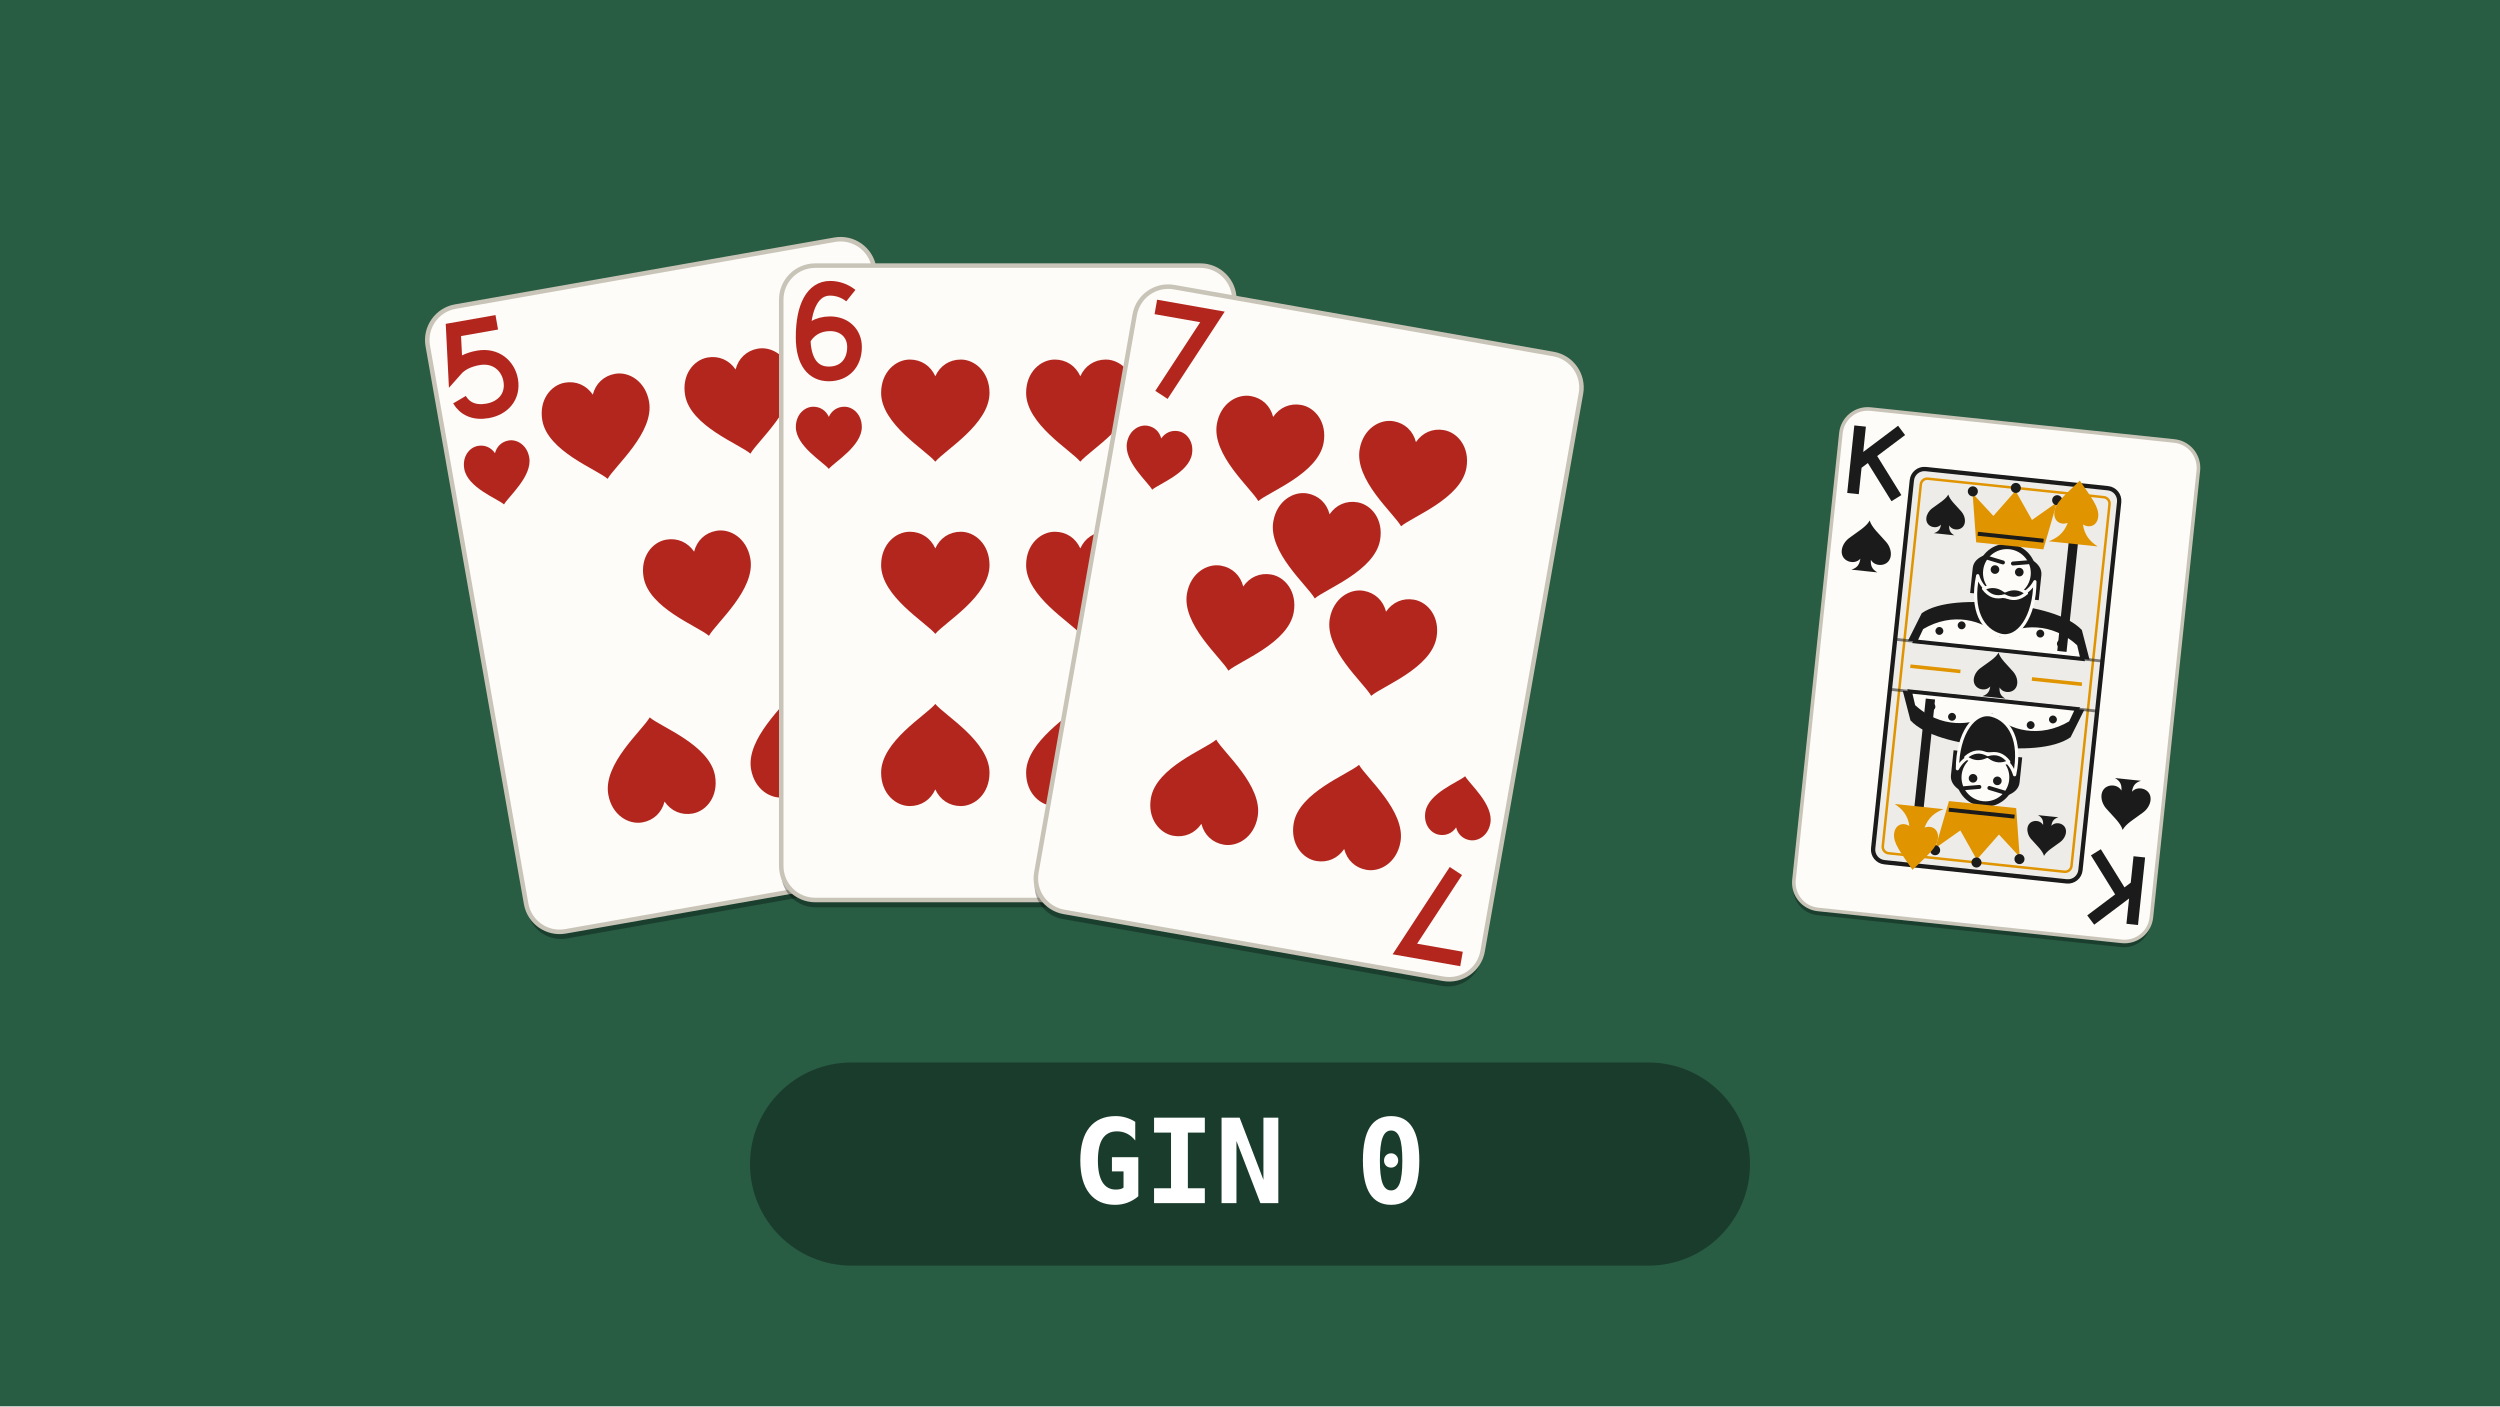
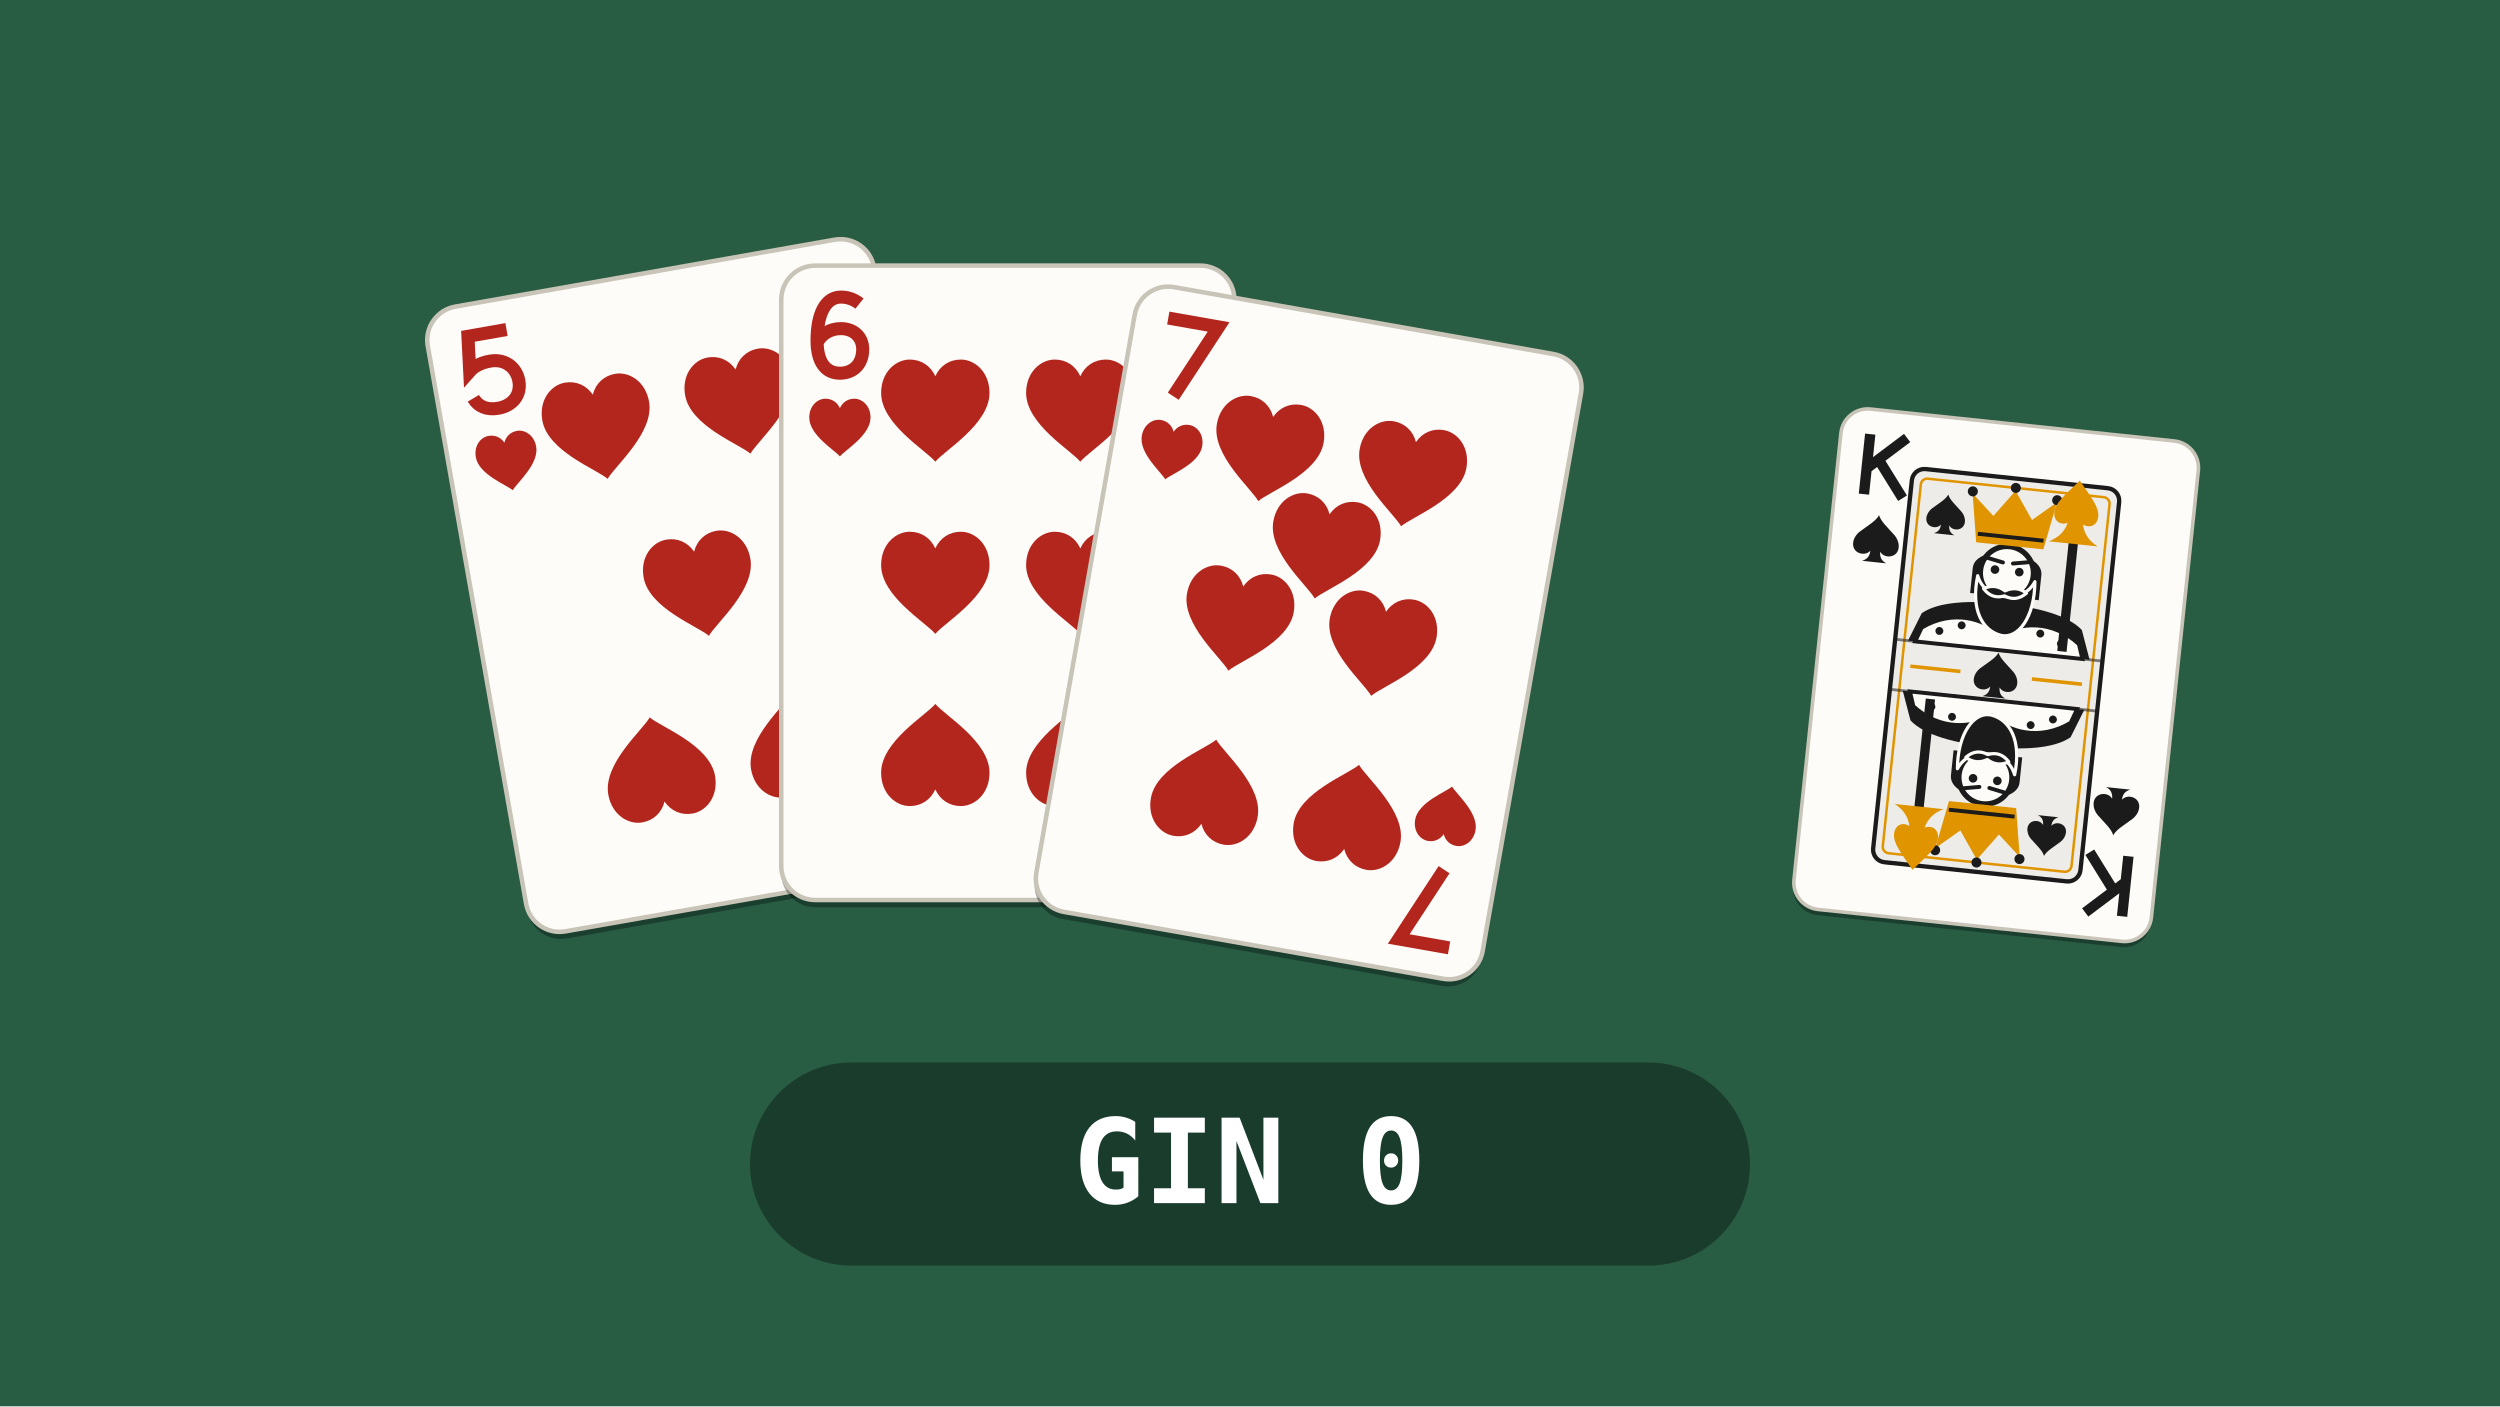
<svg xmlns="http://www.w3.org/2000/svg" width="320" height="180" viewBox="0 0 320 180">
  <defs>
    <symbol id="zc-s-2" overflow="visible">
      <path d="M0 9.8C-1.8 7.6-10.4 2.6-10.4-3.4-10.4-7.4-7.6-9.8-4.9-9.8-2.7-9.8-.9-8.6 0-6.6 .9-8.6 2.7-9.8 4.9-9.8 7.6-9.8 10.4-7.4 10.4-3.4 10.4 2.6 1.8 7.6 0 9.8Z" />
    </symbol>
    <symbol id="zc-s-3" overflow="visible">
      <path d="M0-10.2C1-7.6 4.4-5.2 7.4-2.4 10.6 .6 10.8 5.6 6.8 6.8 4.9 7.3 3.1 6.7 2.1 5.3 2.2 7.6 2.9 9 5.2 10H-5.2C-2.9 9-2.2 7.6-2.1 5.3-3.1 6.7-4.9 7.3-6.8 6.8-10.8 5.6-10.6 .6-7.4-2.4-4.4-5.2-1 -7.6 0-10.2Z" />
    </symbol>
  </defs>
  <rect width="320" height="180" fill="#285c43" />
  <g transform="translate(54 40) rotate(-10) scale(0.58)" style="color:#b3261e">
    <rect y="1.6" width="100" height="140" rx="7.5" fill="rgba(0,0,0,0.32)" />
    <rect width="100" height="140" rx="7.5" fill="#fdfcf8" stroke="#c9c4b8" />
    <svg width="100" height="140" viewBox="0 0 100 140" fill="currentColor" aria-hidden="true">
      <g class="zc-idx-std">
-         <path transform="translate(3.75 5) scale(1.35)" d="M9 0H1.8L1 6.4C2 5.6 3.4 5.2 5 5.2 8 5.2 9.6 7.4 9.6 9.7 9.6 12.4 7.6 14 5 14 2.8 14 1.4 13 .8 11.4" fill="none" stroke="currentColor" stroke-width="2.4" stroke-linejoin="miter" stroke-miterlimit="6" />
-         <g transform="translate(10.5 38) scale(0.7)">
-           <use href="#zc-s-2" />
-         </g>
-       </g>
-       <g class="zc-idx-std" transform="rotate(180 50 70)">
-         <path transform="translate(3.75 5) scale(1.35)" d="M9 0H1.8L1 6.4C2 5.6 3.4 5.2 5 5.2 8 5.2 9.6 7.4 9.6 9.7 9.6 12.4 7.6 14 5 14 2.8 14 1.4 13 .8 11.4" fill="none" stroke="currentColor" stroke-width="2.4" stroke-linejoin="miter" stroke-miterlimit="6" />
-         <g transform="translate(10.5 38) scale(0.7)">
-           <use href="#zc-s-2" />
-         </g>
-       </g>
-       <g class="zc-idx-row" display="none">
-         <path transform="translate(4 5) scale(2.1)" d="M9 0H1.8L1 6.4C2 5.6 3.4 5.2 5 5.2 8 5.2 9.6 7.4 9.6 9.7 9.6 12.4 7.6 14 5 14 2.8 14 1.4 13 .8 11.4" fill="none" stroke="currentColor" stroke-width="2.4" stroke-linejoin="miter" stroke-miterlimit="6" />
-         <g transform="translate(60 21) scale(1.25)">
+         <path transform="translate(6.94 6.94) scale(1.2)" d="M9 0H1.8L1 6.4C2 5.6 3.4 5.2 5 5.2 8 5.2 9.6 7.4 9.6 9.7 9.6 12.4 7.6 14 5 14 2.8 14 1.4 13 .8 11.4" fill="none" stroke="currentColor" stroke-width="2.4" stroke-linejoin="miter" stroke-miterlimit="6" />
+         <g transform="translate(12.94 35.74) scale(0.65)">
+           <use href="#zc-s-2" />
+         </g>
+       </g>
+       <g class="zc-idx-std" transform="rotate(180 50 70)">
+         <path transform="translate(6.94 6.94) scale(1.2)" d="M9 0H1.8L1 6.4C2 5.6 3.4 5.2 5 5.2 8 5.2 9.6 7.4 9.6 9.7 9.6 12.4 7.6 14 5 14 2.8 14 1.4 13 .8 11.4" fill="none" stroke="currentColor" stroke-width="2.4" stroke-linejoin="miter" stroke-miterlimit="6" />
+         <g transform="translate(12.94 35.74) scale(0.65)">
+           <use href="#zc-s-2" />
+         </g>
+       </g>
+       <g class="zc-idx-row" display="none">
+         <path transform="translate(8.52 8.52) scale(2.1)" d="M9 0H1.8L1 6.4C2 5.6 3.4 5.2 5 5.2 8 5.2 9.6 7.4 9.6 9.7 9.6 12.4 7.6 14 5 14 2.8 14 1.4 13 .8 11.4" fill="none" stroke="currentColor" stroke-width="2.4" stroke-linejoin="miter" stroke-miterlimit="6" />
+         <g transform="translate(63 23) scale(1.25)">
          <use href="#zc-s-2" />
        </g>
      </g>
      <g class="zc-big">
        <g transform="translate(34 32) scale(1.15)">
          <use href="#zc-s-2" />
        </g>
        <g transform="translate(66 32) scale(1.15)">
          <use href="#zc-s-2" />
        </g>
        <g transform="translate(34 108) rotate(180) scale(1.15)">
          <use href="#zc-s-2" />
        </g>
        <g transform="translate(66 108) rotate(180) scale(1.15)">
          <use href="#zc-s-2" />
        </g>
        <g transform="translate(50 70) scale(1.15)">
          <use href="#zc-s-2" />
        </g>
      </g>
      <g class="zc-small" display="none">
        <g transform="translate(50 92) scale(3.1)">
          <use href="#zc-s-2" />
        </g>
      </g>
    </svg>
  </g>
  <g transform="translate(100 34) scale(0.58)" style="color:#b3261e">
    <rect y="1.6" width="100" height="140" rx="7.5" fill="rgba(0,0,0,0.32)" />
    <rect width="100" height="140" rx="7.5" fill="#fdfcf8" stroke="#c9c4b8" />
    <svg width="100" height="140" viewBox="0 0 100 140" fill="currentColor" aria-hidden="true">
      <g class="zc-idx-std">
-         <path transform="translate(3.75 5) scale(1.35)" d="M8.6 1.2C7.6.4 6.4 0 5.2 0 2.4 0 .8 3 .8 8 .8 12 2.4 14 5 14 7.6 14 9.2 12.2 9.2 9.6 9.2 7.4 7.6 5.8 5.2 5.8 3.2 5.8 1.6 6.8.8 8.4" fill="none" stroke="currentColor" stroke-width="2.4" stroke-linejoin="miter" stroke-miterlimit="6" />
-         <g transform="translate(10.5 38) scale(0.7)">
-           <use href="#zc-s-2" />
-         </g>
-       </g>
-       <g class="zc-idx-std" transform="rotate(180 50 70)">
-         <path transform="translate(3.75 5) scale(1.35)" d="M8.6 1.2C7.6.4 6.4 0 5.2 0 2.4 0 .8 3 .8 8 .8 12 2.4 14 5 14 7.6 14 9.2 12.2 9.2 9.6 9.2 7.4 7.6 5.8 5.2 5.8 3.2 5.8 1.6 6.8.8 8.4" fill="none" stroke="currentColor" stroke-width="2.4" stroke-linejoin="miter" stroke-miterlimit="6" />
-         <g transform="translate(10.5 38) scale(0.7)">
-           <use href="#zc-s-2" />
-         </g>
-       </g>
-       <g class="zc-idx-row" display="none">
-         <path transform="translate(4 5) scale(2.1)" d="M8.6 1.2C7.6.4 6.4 0 5.2 0 2.4 0 .8 3 .8 8 .8 12 2.4 14 5 14 7.6 14 9.2 12.2 9.2 9.6 9.2 7.4 7.6 5.8 5.2 5.8 3.2 5.8 1.6 6.8.8 8.4" fill="none" stroke="currentColor" stroke-width="2.4" stroke-linejoin="miter" stroke-miterlimit="6" />
-         <g transform="translate(60 21) scale(1.25)">
+         <path transform="translate(6.94 6.94) scale(1.2)" d="M8.6 1.2C7.6.4 6.4 0 5.2 0 2.4 0 .8 3 .8 8 .8 12 2.4 14 5 14 7.6 14 9.2 12.2 9.2 9.6 9.2 7.4 7.6 5.8 5.2 5.8 3.2 5.8 1.6 6.8.8 8.4" fill="none" stroke="currentColor" stroke-width="2.4" stroke-linejoin="miter" stroke-miterlimit="6" />
+         <g transform="translate(12.94 35.74) scale(0.65)">
+           <use href="#zc-s-2" />
+         </g>
+       </g>
+       <g class="zc-idx-std" transform="rotate(180 50 70)">
+         <path transform="translate(6.94 6.94) scale(1.2)" d="M8.6 1.2C7.6.4 6.4 0 5.2 0 2.4 0 .8 3 .8 8 .8 12 2.4 14 5 14 7.6 14 9.2 12.2 9.2 9.6 9.2 7.4 7.6 5.8 5.2 5.8 3.2 5.8 1.6 6.8.8 8.4" fill="none" stroke="currentColor" stroke-width="2.4" stroke-linejoin="miter" stroke-miterlimit="6" />
+         <g transform="translate(12.94 35.74) scale(0.65)">
+           <use href="#zc-s-2" />
+         </g>
+       </g>
+       <g class="zc-idx-row" display="none">
+         <path transform="translate(8.52 8.52) scale(2.1)" d="M8.6 1.2C7.6.4 6.4 0 5.2 0 2.4 0 .8 3 .8 8 .8 12 2.4 14 5 14 7.6 14 9.2 12.2 9.2 9.6 9.2 7.4 7.6 5.8 5.2 5.8 3.2 5.8 1.6 6.8.8 8.4" fill="none" stroke="currentColor" stroke-width="2.4" stroke-linejoin="miter" stroke-miterlimit="6" />
+         <g transform="translate(63 23) scale(1.25)">
          <use href="#zc-s-2" />
        </g>
      </g>
      <g class="zc-big">
        <g transform="translate(34 32) scale(1.15)">
          <use href="#zc-s-2" />
        </g>
        <g transform="translate(66 32) scale(1.15)">
          <use href="#zc-s-2" />
        </g>
        <g transform="translate(34 70) scale(1.15)">
          <use href="#zc-s-2" />
        </g>
        <g transform="translate(66 70) scale(1.15)">
          <use href="#zc-s-2" />
        </g>
        <g transform="translate(34 108) rotate(180) scale(1.15)">
          <use href="#zc-s-2" />
        </g>
        <g transform="translate(66 108) rotate(180) scale(1.15)">
          <use href="#zc-s-2" />
        </g>
      </g>
      <g class="zc-small" display="none">
        <g transform="translate(50 92) scale(3.1)">
          <use href="#zc-s-2" />
        </g>
      </g>
    </svg>
  </g>
  <g transform="translate(146 36) rotate(10) scale(0.58)" style="color:#b3261e">
    <rect y="1.6" width="100" height="140" rx="7.5" fill="rgba(0,0,0,0.32)" />
    <rect width="100" height="140" rx="7.5" fill="#fdfcf8" stroke="#c9c4b8" />
    <svg width="100" height="140" viewBox="0 0 100 140" fill="currentColor" aria-hidden="true">
      <g class="zc-idx-std">
-         <path transform="translate(3.75 5) scale(1.35)" d="M.4 0H9.8L3.8 14" fill="none" stroke="currentColor" stroke-width="2.4" stroke-linejoin="miter" stroke-miterlimit="6" />
-         <g transform="translate(10.5 38) scale(0.7)">
-           <use href="#zc-s-2" />
-         </g>
-       </g>
-       <g class="zc-idx-std" transform="rotate(180 50 70)">
-         <path transform="translate(3.75 5) scale(1.35)" d="M.4 0H9.8L3.8 14" fill="none" stroke="currentColor" stroke-width="2.4" stroke-linejoin="miter" stroke-miterlimit="6" />
-         <g transform="translate(10.5 38) scale(0.7)">
-           <use href="#zc-s-2" />
-         </g>
-       </g>
-       <g class="zc-idx-row" display="none">
-         <path transform="translate(4 5) scale(2.1)" d="M.4 0H9.8L3.8 14" fill="none" stroke="currentColor" stroke-width="2.4" stroke-linejoin="miter" stroke-miterlimit="6" />
-         <g transform="translate(60 21) scale(1.25)">
+         <path transform="translate(6.94 6.94) scale(1.2)" d="M.4 0H9.8L3.8 14" fill="none" stroke="currentColor" stroke-width="2.4" stroke-linejoin="miter" stroke-miterlimit="6" />
+         <g transform="translate(12.94 35.74) scale(0.65)">
+           <use href="#zc-s-2" />
+         </g>
+       </g>
+       <g class="zc-idx-std" transform="rotate(180 50 70)">
+         <path transform="translate(6.94 6.94) scale(1.2)" d="M.4 0H9.8L3.8 14" fill="none" stroke="currentColor" stroke-width="2.4" stroke-linejoin="miter" stroke-miterlimit="6" />
+         <g transform="translate(12.94 35.74) scale(0.65)">
+           <use href="#zc-s-2" />
+         </g>
+       </g>
+       <g class="zc-idx-row" display="none">
+         <path transform="translate(8.52 8.52) scale(2.1)" d="M.4 0H9.8L3.8 14" fill="none" stroke="currentColor" stroke-width="2.4" stroke-linejoin="miter" stroke-miterlimit="6" />
+         <g transform="translate(63 23) scale(1.25)">
          <use href="#zc-s-2" />
        </g>
      </g>
      <g class="zc-big">
        <g transform="translate(34 32) scale(1.15)">
          <use href="#zc-s-2" />
        </g>
        <g transform="translate(66 32) scale(1.15)">
          <use href="#zc-s-2" />
        </g>
        <g transform="translate(34 70) scale(1.15)">
          <use href="#zc-s-2" />
        </g>
        <g transform="translate(66 70) scale(1.15)">
          <use href="#zc-s-2" />
        </g>
        <g transform="translate(34 108) rotate(180) scale(1.15)">
          <use href="#zc-s-2" />
        </g>
        <g transform="translate(66 108) rotate(180) scale(1.15)">
          <use href="#zc-s-2" />
        </g>
        <g transform="translate(50 51) scale(1.15)">
          <use href="#zc-s-2" />
        </g>
      </g>
      <g class="zc-small" display="none">
        <g transform="translate(50 92) scale(3.1)">
          <use href="#zc-s-2" />
        </g>
      </g>
    </svg>
  </g>
  <g transform="translate(236 52) rotate(6) scale(0.46)" style="color:#1b1b1b">
    <rect y="1.6" width="100" height="140" rx="7.5" fill="rgba(0,0,0,0.32)" />
    <rect width="100" height="140" rx="7.5" fill="#fdfcf8" stroke="#c9c4b8" />
    <svg width="100" height="140" viewBox="0 0 100 140" fill="currentColor" aria-hidden="true">
      <g class="zc-idx-std">
-         <path transform="translate(3.75 5) scale(1.35)" d="M1 0V14M9.6 0 1 8M3.8 6 10 14" fill="none" stroke="currentColor" stroke-width="2.4" stroke-linejoin="miter" stroke-miterlimit="6" />
-         <g transform="translate(10.5 38) scale(0.7)">
-           <use href="#zc-s-3" />
-         </g>
-       </g>
-       <g class="zc-idx-std" transform="rotate(180 50 70)">
-         <path transform="translate(3.75 5) scale(1.35)" d="M1 0V14M9.6 0 1 8M3.8 6 10 14" fill="none" stroke="currentColor" stroke-width="2.4" stroke-linejoin="miter" stroke-miterlimit="6" />
-         <g transform="translate(10.5 38) scale(0.7)">
-           <use href="#zc-s-3" />
-         </g>
-       </g>
-       <g class="zc-idx-row" display="none">
-         <path transform="translate(4 5) scale(2.1)" d="M1 0V14M9.6 0 1 8M3.8 6 10 14" fill="none" stroke="currentColor" stroke-width="2.4" stroke-linejoin="miter" stroke-miterlimit="6" />
-         <g transform="translate(60 21) scale(1.25)">
+         <path transform="translate(6.94 6.94) scale(1.2)" d="M1 0V14M9.6 0 1 8M3.8 6 10 14" fill="none" stroke="currentColor" stroke-width="2.4" stroke-linejoin="miter" stroke-miterlimit="6" />
+         <g transform="translate(12.94 35.74) scale(0.65)">
+           <use href="#zc-s-3" />
+         </g>
+       </g>
+       <g class="zc-idx-std" transform="rotate(180 50 70)">
+         <path transform="translate(6.94 6.94) scale(1.2)" d="M1 0V14M9.6 0 1 8M3.8 6 10 14" fill="none" stroke="currentColor" stroke-width="2.4" stroke-linejoin="miter" stroke-miterlimit="6" />
+         <g transform="translate(12.94 35.74) scale(0.65)">
+           <use href="#zc-s-3" />
+         </g>
+       </g>
+       <g class="zc-idx-row" display="none">
+         <path transform="translate(8.52 8.52) scale(2.1)" d="M1 0V14M9.6 0 1 8M3.8 6 10 14" fill="none" stroke="currentColor" stroke-width="2.4" stroke-linejoin="miter" stroke-miterlimit="6" />
+         <g transform="translate(63 23) scale(1.25)">
          <use href="#zc-s-3" />
        </g>
      </g>
      <g class="zc-big">
        <rect x="21" y="15" width="58" height="110" rx="3.5" fill="currentColor" fill-opacity="0.07" stroke="currentColor" stroke-width="1.2" />
        <rect class="zc-fine" x="23.6" y="17.6" width="52.8" height="104.8" rx="1.8" fill="none" stroke="#e09400" stroke-width="0.7" />
        <path d="M21 63H79" stroke="currentColor" stroke-width="0.8" opacity="0.55" />
        <path d="M21 77H79" stroke="currentColor" stroke-width="0.8" opacity="0.55" />
        <path d="M26 70H40M60 70H74" stroke="#e09400" stroke-width="1" />
        <g transform="translate(50 70) scale(0.62)">
          <use href="#zc-s-3" />
        </g>
        <g>
          <path d="M24.6 63 27.6 55C32 51.2 41 50 50 50S68 51.2 72.4 55L75.4 63z" />
          <path d="M28 59C36 53 45 54.6 50 58.6 55 54.6 64 53 72 59L73.4 63H26.6z" fill="#fdfcf8" stroke="currentColor" stroke-width="1.1" />
          <g fill="currentColor">
            <circle cx="33" cy="59.4" r="1.1" />
            <circle cx="39" cy="57.2" r="1.1" />
            <circle cx="61" cy="57.2" r="1.1" />
            <circle cx="67" cy="59.4" r="1.1" />
          </g>
          <path d="M40.4 41C40.4 34 59.6 34 59.6 41V48H40.4z" />
          <circle cx="50" cy="41.4" r="7.4" fill="#fdfcf8" stroke="currentColor" stroke-width="1.5" />
          <path d="M42 43C41 52.8 45 58 50 58.8S59 52.8 58 43C56.6 46.4 53.6 48 50 48S43.4 46.4 42 43z" stroke="#fdfcf8" stroke-width="0.9" stroke-linejoin="round" />
          <path d="M44 46.4Q47 44.6 50 46.4Q53 44.6 56 46.4Q53.4 49.2 50 47.8Q46.6 49.2 44 46.4z" stroke="#fdfcf8" stroke-width="0.9" stroke-linejoin="round" />
          <circle cx="46.6" cy="40.8" r="1.2" />
          <circle cx="53.4" cy="40.8" r="1.2" />
          <path d="M44.4 37.8 48.6 38.6M55.6 37.8 51.4 38.6" fill="none" stroke="currentColor" stroke-linecap="round" stroke-width="1.1" />
          <path d="M40.6 33.8 38.2 20.4 44.6 26 50 18.4 55.4 26 61.8 20.4 59.4 33.8z" fill="#e09400" />
          <path d="M40.8 31.4H59.2" stroke="currentColor" stroke-width="1.1" fill="none" />
          <g class="zc-fine">
            <circle cx="38.2" cy="19.8" r="1.4" />
            <circle cx="50" cy="17.6" r="1.4" />
            <circle cx="61.8" cy="19.8" r="1.4" />
          </g>
          <g transform="translate(67.5 61.5) scale(1.18) translate(-70 -61.5)">
            <path d="M70 61.5V34" stroke="currentColor" stroke-width="2.2" fill="none" />
            <path d="M70 21C66.8 24.8 64.8 26.8 64.8 29 64.8 31.2 66.6 32 68.2 31.2 67.6 33.6 66.2 35 64.2 36H75.8C73.8 35 72.4 33.6 71.8 31.2 73.4 32 75.2 31.2 75.2 29 75.2 26.8 73.2 24.8 70 21z" fill="#e09400" />
          </g>
          <g transform="translate(31.5 27) scale(0.55)">
            <use href="#zc-s-3" />
          </g>
        </g>
        <g transform="rotate(180 50 70)">
          <path d="M24.6 63 27.6 55C32 51.2 41 50 50 50S68 51.2 72.4 55L75.4 63z" />
          <path d="M28 59C36 53 45 54.6 50 58.6 55 54.6 64 53 72 59L73.4 63H26.6z" fill="#fdfcf8" stroke="currentColor" stroke-width="1.1" />
          <g fill="currentColor">
            <circle cx="33" cy="59.4" r="1.1" />
            <circle cx="39" cy="57.2" r="1.1" />
            <circle cx="61" cy="57.2" r="1.1" />
            <circle cx="67" cy="59.4" r="1.1" />
          </g>
          <path d="M40.4 41C40.4 34 59.6 34 59.6 41V48H40.4z" />
          <circle cx="50" cy="41.4" r="7.4" fill="#fdfcf8" stroke="currentColor" stroke-width="1.5" />
          <path d="M42 43C41 52.8 45 58 50 58.8S59 52.8 58 43C56.6 46.4 53.6 48 50 48S43.4 46.4 42 43z" stroke="#fdfcf8" stroke-width="0.9" stroke-linejoin="round" />
          <path d="M44 46.4Q47 44.6 50 46.4Q53 44.6 56 46.4Q53.4 49.2 50 47.8Q46.6 49.2 44 46.4z" stroke="#fdfcf8" stroke-width="0.9" stroke-linejoin="round" />
          <circle cx="46.6" cy="40.8" r="1.2" />
          <circle cx="53.4" cy="40.8" r="1.2" />
          <path d="M44.4 37.8 48.6 38.6M55.6 37.8 51.4 38.6" fill="none" stroke="currentColor" stroke-linecap="round" stroke-width="1.1" />
          <path d="M40.6 33.8 38.2 20.4 44.6 26 50 18.4 55.4 26 61.8 20.4 59.4 33.8z" fill="#e09400" />
          <path d="M40.8 31.4H59.2" stroke="currentColor" stroke-width="1.1" fill="none" />
          <g class="zc-fine">
            <circle cx="38.2" cy="19.8" r="1.4" />
            <circle cx="50" cy="17.6" r="1.4" />
            <circle cx="61.8" cy="19.8" r="1.4" />
          </g>
          <g transform="translate(67.5 61.5) scale(1.18) translate(-70 -61.5)">
            <path d="M70 61.5V34" stroke="currentColor" stroke-width="2.2" fill="none" />
            <path d="M70 21C66.8 24.8 64.8 26.8 64.8 29 64.8 31.2 66.6 32 68.2 31.2 67.6 33.6 66.2 35 64.2 36H75.8C73.8 35 72.4 33.6 71.8 31.2 73.4 32 75.2 31.2 75.2 29 75.2 26.8 73.2 24.8 70 21z" fill="#e09400" />
          </g>
          <g transform="translate(31.5 27) scale(0.55)">
            <use href="#zc-s-3" />
          </g>
        </g>
      </g>
      <g class="zc-small" display="none" transform="translate(50 128) scale(1.55) translate(-50 -63)">
        <path d="M24.6 63 27.6 55C32 51.2 41 50 50 50S68 51.2 72.4 55L75.4 63z" />
        <path d="M28 59C36 53 45 54.6 50 58.6 55 54.6 64 53 72 59L73.4 63H26.6z" fill="#fdfcf8" stroke="currentColor" stroke-width="1.1" />
        <path d="M40.4 41C40.4 34 59.6 34 59.6 41V48H40.4z" />
        <circle cx="50" cy="41.4" r="7.4" fill="#fdfcf8" stroke="currentColor" stroke-width="1.5" />
        <path d="M42 43C41 52.8 45 58 50 58.8S59 52.8 58 43C56.6 46.4 53.6 48 50 48S43.4 46.4 42 43z" stroke="#fdfcf8" stroke-width="0.9" stroke-linejoin="round" />
        <path d="M44 46.4Q47 44.6 50 46.4Q53 44.6 56 46.4Q53.4 49.2 50 47.8Q46.6 49.2 44 46.4z" stroke="#fdfcf8" stroke-width="0.9" stroke-linejoin="round" />
        <circle cx="46.6" cy="40.8" r="1.2" />
        <circle cx="53.4" cy="40.8" r="1.2" />
        <path d="M44.4 37.8 48.6 38.6M55.6 37.8 51.4 38.6" fill="none" stroke="currentColor" stroke-linecap="round" stroke-width="1.1" />
        <path d="M40.6 33.8 38.2 20.4 44.6 26 50 18.4 55.4 26 61.8 20.4 59.4 33.8z" fill="#e09400" />
        <path d="M40.8 31.4H59.2" stroke="currentColor" stroke-width="1.1" fill="none" />
        <g class="zc-fine">
          <circle cx="38.2" cy="19.8" r="1.4" />
          <circle cx="50" cy="17.6" r="1.4" />
          <circle cx="61.8" cy="19.8" r="1.4" />
        </g>
      </g>
    </svg>
  </g>
  <rect x="96" y="136" width="128" height="26" rx="13" fill="rgba(0,0,0,0.35)" />
  <text x="160" y="154" font-size="15" font-weight="700" text-anchor="middle" fill="#fff" font-family="ui-monospace,Menlo,monospace">GIN  0</text>
</svg>
